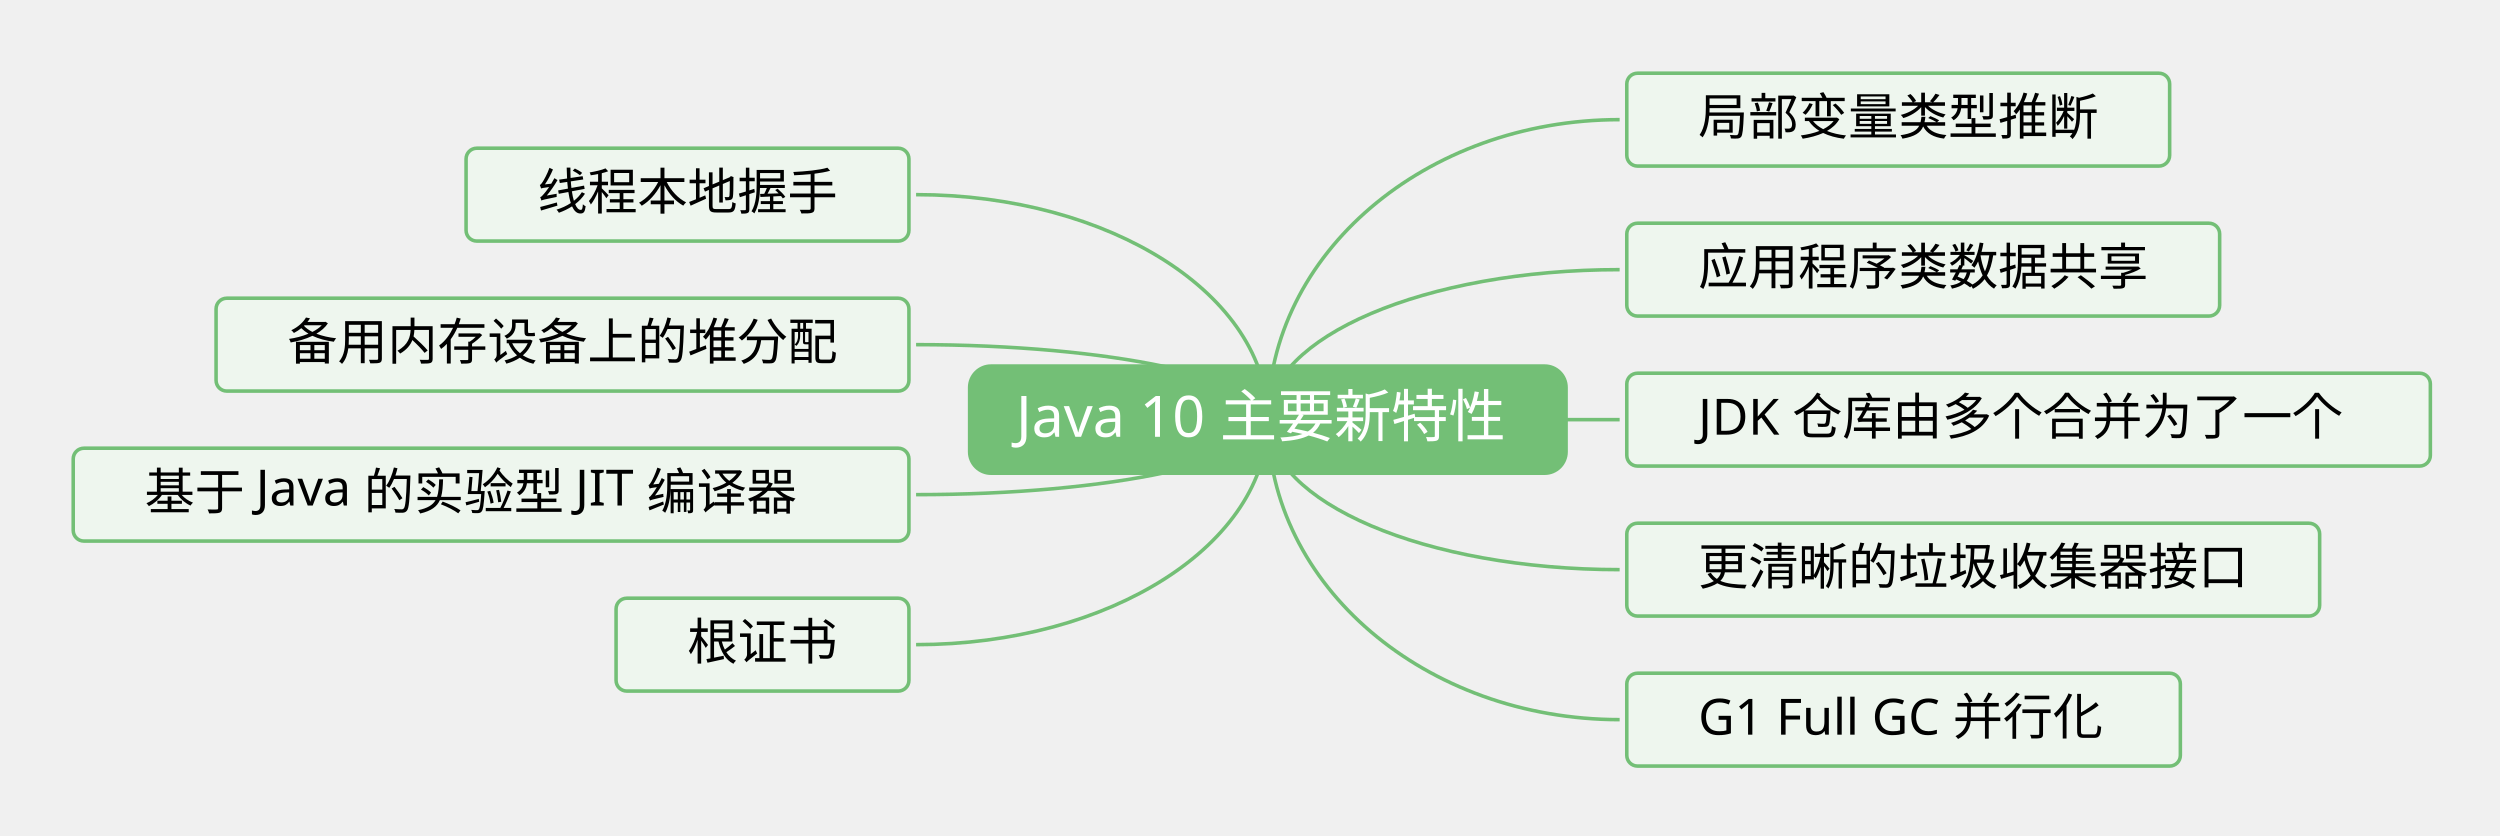
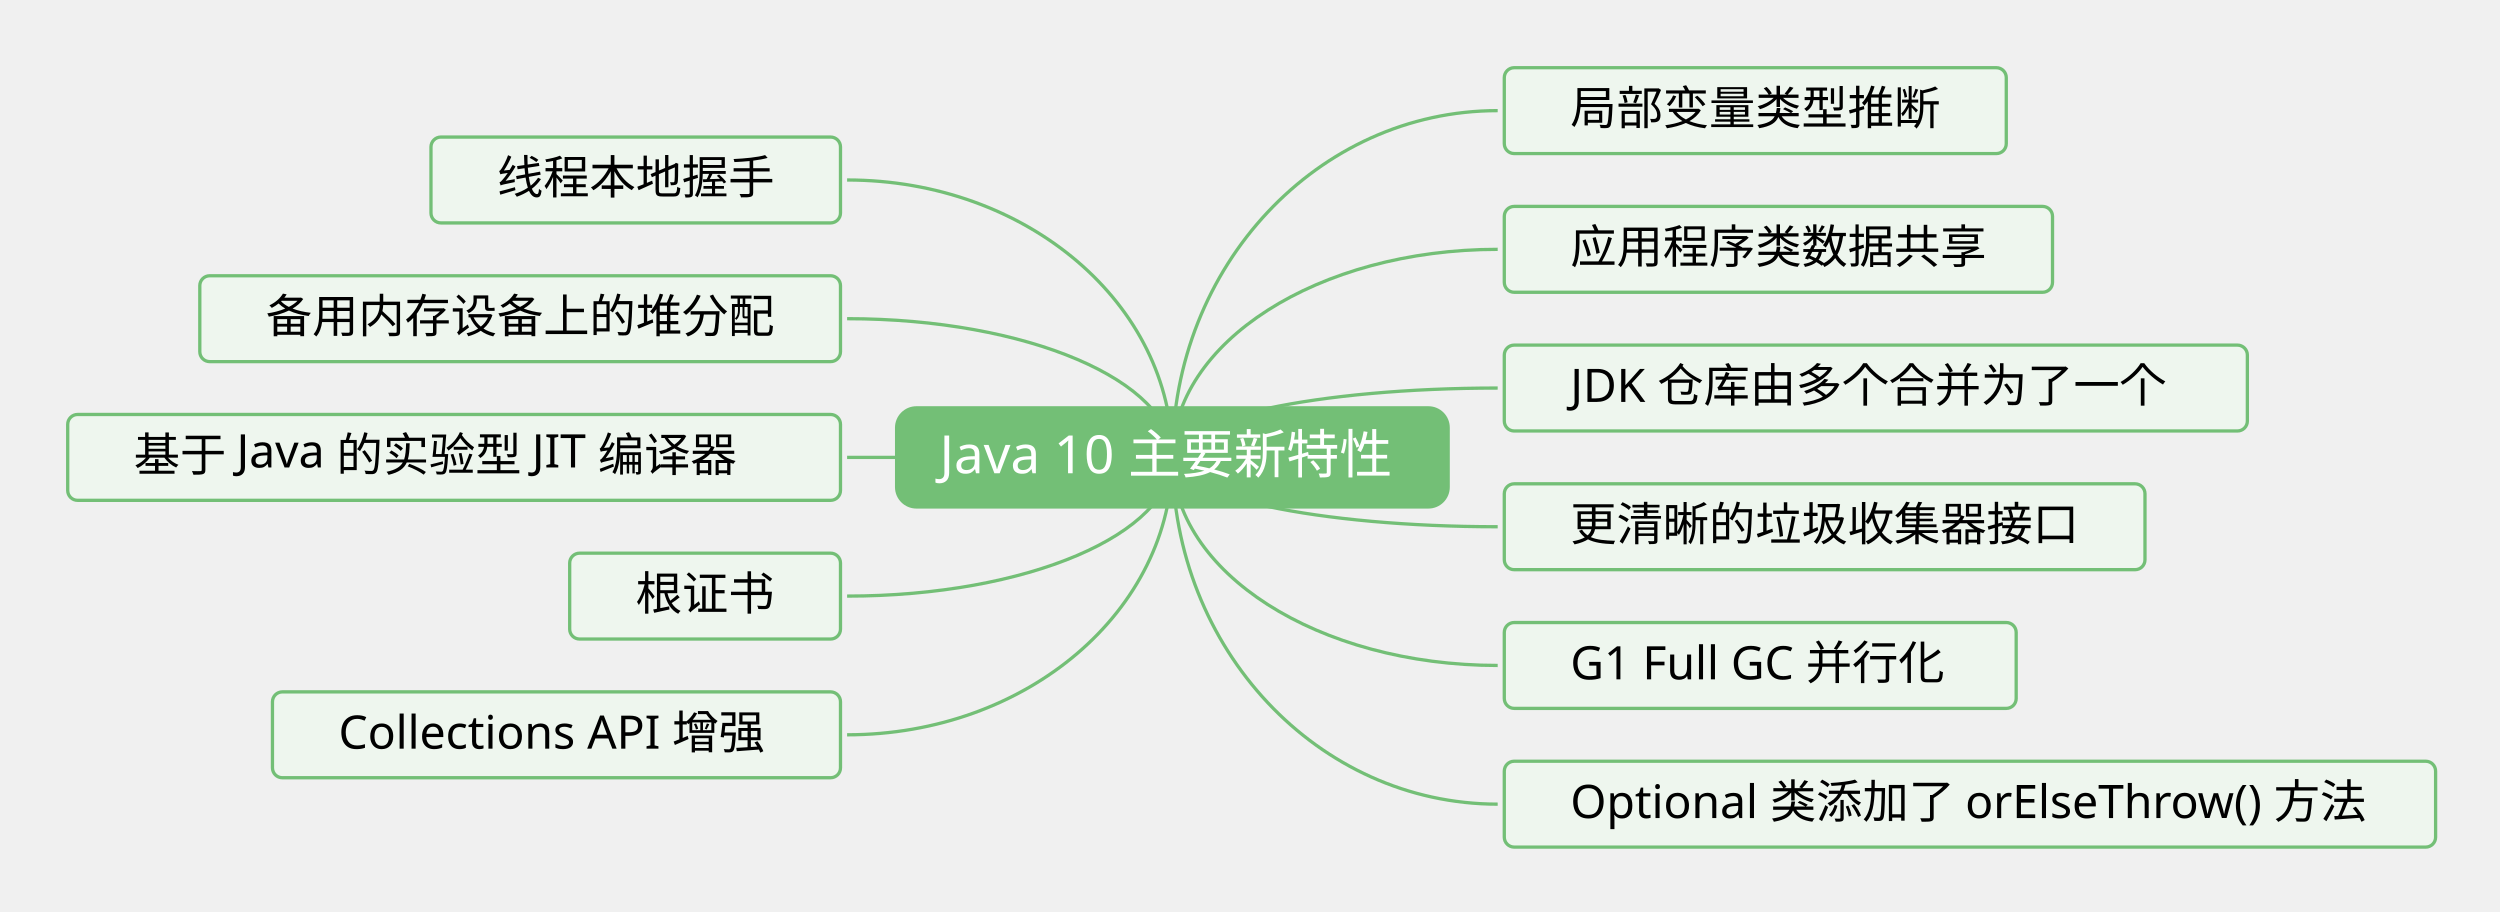
- <svg xmlns="http://www.w3.org/2000/svg" id="kity_svg_6" version="1.1" width="700" height="234" style="background: rgb(251, 251, 251); visibility: visible;" viewBox="0 0 700 234">
+ <svg xmlns="http://www.w3.org/2000/svg" id="kity_svg_6" version="1.1" width="757" height="276" style="background: rgb(251, 251, 251); visibility: visible;" viewBox="0 0 757 276">
  <defs id="kity_defs_7">
    <linearGradient id="kity_linearGradient_17" x1="0" y1="0" x2="0" y2="1">
      <stop id="kity_stop_18" offset="0" stop-color="rgb(255, 255, 255)" />
      <stop id="kity_stop_19" offset="1" stop-color="rgb(204, 204, 204)" />
    </linearGradient>
    <marker id="kity_marker_2" orient="auto" refX="6" refY="0" viewBox="-7 -7 14 14" markerWidth="7" markerHeight="7" markerUnits="userSpaceOnUse">
      <path id="kity_path_3" fill="rgb(115, 191, 118)" stroke="none" d="M6,0A6,6,0,1,1,-6,0A6,6,0,1,1,6,0" />
    </marker>
  </defs>
  <g id="kity_g_8">
    <g id="minder1" text-rendering="optimize-speed">
      <g id="minder_connect_group1">
-         <path id="kity_path_31" fill="none" stroke="rgb(115, 191, 118)" stroke-width="1" d="M355,117.5A98.5,84,0,0,1,453.5,33.5" />
-         <path id="kity_path_33" fill="none" stroke="rgb(115, 191, 118)" stroke-width="1" d="M355,117.5A98.5,42,0,0,1,453.5,75.5" />
-         <path id="kity_path_35" fill="none" stroke="rgb(115, 191, 118)" stroke-width="1" d="M355,117.5A98.5,0,0,0,1,453.5,117.5" />
-         <path id="kity_path_37" fill="none" stroke="rgb(115, 191, 118)" stroke-width="1" d="M355,117.5A98.5,42,0,0,0,453.5,159.5" />
-         <path id="kity_path_39" fill="none" stroke="rgb(115, 191, 118)" stroke-width="1" d="M355,117.5A98.5,84,0,0,0,453.5,201.5" />
-         <path id="kity_path_41" fill="none" stroke="rgb(115, 191, 118)" stroke-width="1" d="M355,117.5A98.5,63,0,0,0,256.5,54.5" />
-         <path id="kity_path_43" fill="none" stroke="rgb(115, 191, 118)" stroke-width="1" d="M355,117.5A98.5,21,0,0,0,256.5,96.5" />
-         <path id="kity_path_45" fill="none" stroke="rgb(115, 191, 118)" stroke-width="1" d="M355,117.5A98.5,21,0,0,1,256.5,138.5" />
-         <path id="kity_path_47" fill="none" stroke="rgb(115, 191, 118)" stroke-width="1" d="M355,117.5A98.5,63,0,0,1,256.5,180.5" />
+         <path id="kity_path_31" fill="none" stroke="rgb(115, 191, 118)" stroke-width="1" d="M355,138.5A98.5,105,0,0,1,453.5,33.5" />
+         <path id="kity_path_33" fill="none" stroke="rgb(115, 191, 118)" stroke-width="1" d="M355,138.5A98.5,63,0,0,1,453.5,75.5" />
+         <path id="kity_path_35" fill="none" stroke="rgb(115, 191, 118)" stroke-width="1" d="M355,138.5A98.5,21,0,0,1,453.5,117.5" />
+         <path id="kity_path_37" fill="none" stroke="rgb(115, 191, 118)" stroke-width="1" d="M355,138.5A98.5,21,0,0,0,453.5,159.5" />
+         <path id="kity_path_39" fill="none" stroke="rgb(115, 191, 118)" stroke-width="1" d="M355,138.5A98.5,63,0,0,0,453.5,201.5" />
+         <path id="kity_path_41" fill="none" stroke="rgb(115, 191, 118)" stroke-width="1" d="M355,138.5A98.5,84,0,0,0,256.5,54.5" />
+         <path id="kity_path_43" fill="none" stroke="rgb(115, 191, 118)" stroke-width="1" d="M355,138.5A98.5,42,0,0,0,256.5,96.5" />
+         <path id="kity_path_45" fill="none" stroke="rgb(115, 191, 118)" stroke-width="1" d="M355,138.5A98.5,0,0,0,1,256.5,138.5" />
+         <path id="kity_path_47" fill="none" stroke="rgb(115, 191, 118)" stroke-width="1" d="M355,138.5A98.5,42,0,0,1,256.5,180.5" />
+         <path id="kity_path_103" fill="none" stroke="rgb(115, 191, 118)" stroke-width="1" d="M355,138.5A98.5,84,0,0,1,256.5,222.5" />
+         <path id="kity_path_111" fill="none" stroke="rgb(115, 191, 118)" stroke-width="1" d="M355,138.5A98.5,105,0,0,0,453.5,243.5" />
      </g>
      <g id="minder_node1">
-         <path id="node_outline1" fill="rgb(115, 191, 118)" stroke="rgb(115, 191, 118)" d="M277.5,103.5h155a5,5,0,0,1,5,5v18a5,5,0,0,1,-5,5h-155a5,5,0,0,1,-5,-5v-18a5,5,0,0,1,5,-5z" stroke-width="3" />
+         <path id="node_outline1" fill="rgb(115, 191, 118)" stroke="rgb(115, 191, 118)" d="M277.5,124.5h155a5,5,0,0,1,5,5v18a5,5,0,0,1,-5,5h-155a5,5,0,0,1,-5,-5v-18a5,5,0,0,1,5,-5z" stroke-width="3" />
        <g id="node_text1" fill="white">
-           <text id="kity_text_22" text-rendering="inherit" font-size="16" dy=".8em" y="109.5" font-family="微软雅黑,Microsoft YaHei" x="284.5">Java 10 主要新特性</text>
+           <text id="kity_text_22" text-rendering="inherit" font-size="16" dy=".8em" y="130.5" font-family="微软雅黑,Microsoft YaHei" x="284.5">Java 10 主要新特性</text>
        </g>
      </g>
      <g id="kity_g_12">
-         <path id="kity_path_13" fill="none" stroke="none" d="M284.5,117.5h0v0h0z" />
+         <path id="kity_path_13" fill="none" stroke="none" d="M284.5,138.5h0v0h0z" />
      </g>
      <g id="kity_g_14">
-         <path id="kity_path_15" fill="none" stroke="none" d="M284.5,117.5h0v0h0z" />
+         <path id="kity_path_15" fill="none" stroke="none" d="M284.5,138.5h0v0h0z" />
        <path id="kity_path_16" fill="none" stroke="none" />
      </g>
      <g id="minder_node2">
        <g id="node_expander1" style="cursor: pointer;" display="none">
-           <path id="kity_path_81" fill="white" stroke="gray" d="M454.5,33.5A6,6,0,1,1,442.5,33.5A6,6,0,1,1,454.5,33.5" />
-           <path id="kity_path_82" fill="none" stroke="gray" />
+           <path id="kity_path_76" fill="white" stroke="gray" d="M454.5,33.5A6,6,0,1,1,442.5,33.5A6,6,0,1,1,454.5,33.5" />
+           <path id="kity_path_77" fill="none" stroke="gray" />
        </g>
        <path id="node_outline2" fill="rgb(238, 246, 238)" stroke="rgb(115, 191, 118)" d="M458.5,20.5h146a3,3,0,0,1,3,3v20a3,3,0,0,1,-3,3h-146a3,3,0,0,1,-3,-3v-20a3,3,0,0,1,3,-3z" stroke-width="1" />
        <g id="node_text2" fill="black">
-           <text id="kity_text_51" text-rendering="inherit" font-family="微软雅黑,Microsoft YaHei" font-size="14" dy=".8em" y="26.5" x="475.5">局部变量类型推断</text>
+           <text id="kity_text_49" text-rendering="inherit" font-family="微软雅黑,Microsoft YaHei" font-size="14" dy=".8em" y="26.5" x="475.5">局部变量类型推断</text>
        </g>
      </g>
      <g id="minder_node3">
        <g id="node_expander2" style="cursor: pointer;" display="none">
-           <path id="kity_path_84" fill="white" stroke="gray" d="M454.5,75.5A6,6,0,1,1,442.5,75.5A6,6,0,1,1,454.5,75.5" />
-           <path id="kity_path_85" fill="none" stroke="gray" />
+           <path id="kity_path_79" fill="white" stroke="gray" d="M454.5,75.5A6,6,0,1,1,442.5,75.5A6,6,0,1,1,454.5,75.5" />
+           <path id="kity_path_80" fill="none" stroke="gray" />
        </g>
        <path id="node_outline3" fill="rgb(238, 246, 238)" stroke="rgb(115, 191, 118)" d="M458.5,62.5h160a3,3,0,0,1,3,3v20a3,3,0,0,1,-3,3h-160a3,3,0,0,1,-3,-3v-20a3,3,0,0,1,3,-3z" stroke-width="1" />
        <g id="node_text3" fill="black">
-           <text id="kity_text_53" text-rendering="inherit" font-family="微软雅黑,Microsoft YaHei" font-size="14" dy=".8em" y="68.5" x="475.5">应用程序类数据共享</text>
+           <text id="kity_text_51" text-rendering="inherit" font-family="微软雅黑,Microsoft YaHei" font-size="14" dy=".8em" y="68.5" x="475.5">应用程序类数据共享</text>
        </g>
      </g>
      <g id="minder_node4">
        <g id="node_expander3" style="cursor: pointer;" display="none">
-           <path id="kity_path_87" fill="white" stroke="gray" d="M454.5,117.5A6,6,0,1,1,442.5,117.5A6,6,0,1,1,454.5,117.5" />
-           <path id="kity_path_88" fill="none" stroke="gray" />
+           <path id="kity_path_82" fill="white" stroke="gray" d="M454.5,117.5A6,6,0,1,1,442.5,117.5A6,6,0,1,1,454.5,117.5" />
+           <path id="kity_path_83" fill="none" stroke="gray" />
        </g>
        <path id="node_outline4" fill="rgb(238, 246, 238)" stroke="rgb(115, 191, 118)" d="M458.5,104.5h219a3,3,0,0,1,3,3v20a3,3,0,0,1,-3,3h-219a3,3,0,0,1,-3,-3v-20a3,3,0,0,1,3,-3z" stroke-width="1" />
        <g id="node_text4" fill="black">
-           <text id="kity_text_55" text-rendering="inherit" font-family="微软雅黑,Microsoft YaHei" font-size="14" dy=".8em" y="110.5" x="475.5">JDK 仓库由多个合并为了一个</text>
+           <text id="kity_text_53" text-rendering="inherit" font-family="微软雅黑,Microsoft YaHei" font-size="14" dy=".8em" y="110.5" x="475.5">JDK 仓库由多个合并为了一个</text>
        </g>
      </g>
      <g id="minder_node5">
        <g id="node_expander4" style="cursor: pointer;" display="none">
-           <path id="kity_path_90" fill="white" stroke="gray" d="M454.5,159.5A6,6,0,1,1,442.5,159.5A6,6,0,1,1,454.5,159.5" />
-           <path id="kity_path_91" fill="none" stroke="gray" />
+           <path id="kity_path_85" fill="white" stroke="gray" d="M454.5,159.5A6,6,0,1,1,442.5,159.5A6,6,0,1,1,454.5,159.5" />
+           <path id="kity_path_86" fill="none" stroke="gray" />
        </g>
        <path id="node_outline5" fill="rgb(238, 246, 238)" stroke="rgb(115, 191, 118)" d="M458.5,146.5h188a3,3,0,0,1,3,3v20a3,3,0,0,1,-3,3h-188a3,3,0,0,1,-3,-3v-20a3,3,0,0,1,3,-3z" stroke-width="1" />
        <g id="node_text5" fill="black">
-           <text id="kity_text_57" text-rendering="inherit" font-family="微软雅黑,Microsoft YaHei" font-size="14" dy=".8em" y="152.5" x="475.5">更清晰的垃圾收集器接口</text>
+           <text id="kity_text_55" text-rendering="inherit" font-family="微软雅黑,Microsoft YaHei" font-size="14" dy=".8em" y="152.5" x="475.5">更清晰的垃圾收集器接口</text>
        </g>
      </g>
      <g id="minder_node6">
        <g id="node_expander5" style="cursor: pointer;" display="none">
-           <path id="kity_path_93" fill="white" stroke="gray" d="M454.5,201.5A6,6,0,1,1,442.5,201.5A6,6,0,1,1,454.5,201.5" />
-           <path id="kity_path_94" fill="none" stroke="gray" />
+           <path id="kity_path_88" fill="white" stroke="gray" d="M454.5,201.5A6,6,0,1,1,442.5,201.5A6,6,0,1,1,454.5,201.5" />
+           <path id="kity_path_89" fill="none" stroke="gray" />
        </g>
        <path id="node_outline6" fill="rgb(238, 246, 238)" stroke="rgb(115, 191, 118)" d="M458.5,188.5h149a3,3,0,0,1,3,3v20a3,3,0,0,1,-3,3h-149a3,3,0,0,1,-3,-3v-20a3,3,0,0,1,3,-3z" stroke-width="1" />
        <g id="node_text6" fill="black">
-           <text id="kity_text_59" text-rendering="inherit" font-family="微软雅黑,Microsoft YaHei" font-size="14" dy=".8em" y="194.5" x="475.5">G1 Full GC 并行化</text>
+           <text id="kity_text_57" text-rendering="inherit" font-family="微软雅黑,Microsoft YaHei" font-size="14" dy=".8em" y="194.5" x="475.5">G1 Full GC 并行化</text>
        </g>
      </g>
      <g id="minder_node7">
        <g id="node_expander6" style="cursor: pointer;" display="none">
-           <path id="kity_path_96" fill="white" stroke="gray" d="M267.5,54.5A6,6,0,1,1,255.5,54.5A6,6,0,1,1,267.5,54.5" />
-           <path id="kity_path_97" fill="none" stroke="gray" />
+           <path id="kity_path_91" fill="white" stroke="gray" d="M267.5,54.5A6,6,0,1,1,255.5,54.5A6,6,0,1,1,267.5,54.5" />
+           <path id="kity_path_92" fill="none" stroke="gray" />
        </g>
        <path id="node_outline7" fill="rgb(238, 246, 238)" stroke="rgb(115, 191, 118)" d="M133.5,41.5h118a3,3,0,0,1,3,3v20a3,3,0,0,1,-3,3h-118a3,3,0,0,1,-3,-3v-20a3,3,0,0,1,3,-3z" stroke-width="1" />
        <g id="node_text7" fill="black">
-           <text id="kity_text_61" text-rendering="inherit" font-family="微软雅黑,Microsoft YaHei" font-size="14" dy=".8em" y="47.5" x="150.5">线程本地握手</text>
+           <text id="kity_text_59" text-rendering="inherit" font-family="微软雅黑,Microsoft YaHei" font-size="14" dy=".8em" y="47.5" x="150.5">线程本地握手</text>
        </g>
      </g>
      <g id="minder_node8">
        <g id="node_expander7" style="cursor: pointer;" display="none">
-           <path id="kity_path_99" fill="white" stroke="gray" d="M267.5,96.5A6,6,0,1,1,255.5,96.5A6,6,0,1,1,267.5,96.5" />
-           <path id="kity_path_100" fill="none" stroke="gray" />
+           <path id="kity_path_94" fill="white" stroke="gray" d="M267.5,96.5A6,6,0,1,1,255.5,96.5A6,6,0,1,1,267.5,96.5" />
+           <path id="kity_path_95" fill="none" stroke="gray" />
        </g>
        <path id="node_outline8" fill="rgb(238, 246, 238)" stroke="rgb(115, 191, 118)" d="M63.5,83.5h188a3,3,0,0,1,3,3v20a3,3,0,0,1,-3,3h-188a3,3,0,0,1,-3,-3v-20a3,3,0,0,1,3,-3z" stroke-width="1" />
        <g id="node_text8" fill="black">
-           <text id="kity_text_63" text-rendering="inherit" font-family="微软雅黑,Microsoft YaHei" font-size="14" dy=".8em" y="89.5" x="80.5">备用内存设备上的堆分配</text>
+           <text id="kity_text_61" text-rendering="inherit" font-family="微软雅黑,Microsoft YaHei" font-size="14" dy=".8em" y="89.5" x="80.5">备用内存设备上的堆分配</text>
        </g>
      </g>
      <g id="minder_node9">
        <g id="node_expander8" style="cursor: pointer;" display="none">
-           <path id="kity_path_102" fill="white" stroke="gray" d="M267.5,138.5A6,6,0,1,1,255.5,138.5A6,6,0,1,1,267.5,138.5" />
-           <path id="kity_path_103" fill="none" stroke="gray" />
+           <path id="kity_path_97" fill="white" stroke="gray" d="M267.5,138.5A6,6,0,1,1,255.5,138.5A6,6,0,1,1,267.5,138.5" />
+           <path id="kity_path_98" fill="none" stroke="gray" />
        </g>
        <path id="node_outline9" fill="rgb(238, 246, 238)" stroke="rgb(115, 191, 118)" d="M23.5,125.5h228a3,3,0,0,1,3,3v20a3,3,0,0,1,-3,3h-228a3,3,0,0,1,-3,-3v-20a3,3,0,0,1,3,-3z" stroke-width="1" />
        <g id="node_text9" fill="black">
-           <text id="kity_text_65" text-rendering="inherit" font-family="微软雅黑,Microsoft YaHei" font-size="14" dy=".8em" y="131.5" x="40.5">基于 Java 的实验型 JIT 编译器</text>
+           <text id="kity_text_63" text-rendering="inherit" font-family="微软雅黑,Microsoft YaHei" font-size="14" dy=".8em" y="131.5" x="40.5">基于 Java 的实验型 JIT 编译器</text>
        </g>
      </g>
      <g id="minder_node10">
        <g id="node_expander9" style="cursor: pointer;" display="none">
-           <path id="kity_path_105" fill="white" stroke="gray" d="M267.5,180.5A6,6,0,1,1,255.5,180.5A6,6,0,1,1,267.5,180.5" />
-           <path id="kity_path_106" fill="none" stroke="gray" />
+           <path id="kity_path_100" fill="white" stroke="gray" d="M267.5,180.5A6,6,0,1,1,255.5,180.5A6,6,0,1,1,267.5,180.5" />
+           <path id="kity_path_101" fill="none" stroke="gray" />
        </g>
        <path id="node_outline10" fill="rgb(238, 246, 238)" stroke="rgb(115, 191, 118)" d="M175.5,167.5h76a3,3,0,0,1,3,3v20a3,3,0,0,1,-3,3h-76a3,3,0,0,1,-3,-3v-20a3,3,0,0,1,3,-3z" stroke-width="1" />
        <g id="node_text10" fill="black">
-           <text id="kity_text_67" text-rendering="inherit" font-family="微软雅黑,Microsoft YaHei" font-size="14" dy=".8em" y="173.5" x="192.5">根证书</text>
+           <text id="kity_text_65" text-rendering="inherit" font-family="微软雅黑,Microsoft YaHei" font-size="14" dy=".8em" y="173.5" x="192.5">根证书</text>
+         </g>
+       </g>
+       <g id="minder_node11">
+         <g id="node_expander10" style="cursor: pointer;" display="none">
+           <path id="kity_path_108" fill="white" stroke="gray" d="M267.5,222.5A6,6,0,1,1,255.5,222.5A6,6,0,1,1,267.5,222.5" />
+           <path id="kity_path_109" fill="none" stroke="gray" />
+         </g>
+         <path id="node_outline11" fill="rgb(238, 246, 238)" stroke="rgb(115, 191, 118)" d="M85.5,209.5h166a3,3,0,0,1,3,3v20a3,3,0,0,1,-3,3h-166a3,3,0,0,1,-3,-3v-20a3,3,0,0,1,3,-3z" stroke-width="1" />
+         <g id="node_text11" fill="black">
+           <text id="kity_text_105" text-rendering="inherit" font-size="14" dy=".8em" y="215.5" font-family="微软雅黑,Microsoft YaHei" x="102.5">Collections API 增强</text>
+         </g>
+       </g>
+       <g id="minder_node12">
+         <g id="node_expander11" style="cursor: pointer;" display="none">
+           <path id="kity_path_116" fill="white" stroke="gray" d="M454.5,243.5A6,6,0,1,1,442.5,243.5A6,6,0,1,1,454.5,243.5" />
+           <path id="kity_path_117" fill="none" stroke="gray" />
+         </g>
+         <path id="node_outline12" fill="rgb(238, 246, 238)" stroke="rgb(115, 191, 118)" d="M458.5,230.5h276a3,3,0,0,1,3,3v20a3,3,0,0,1,-3,3h-276a3,3,0,0,1,-3,-3v-20a3,3,0,0,1,3,-3z" stroke-width="1" />
+         <g id="node_text12" fill="black">
+           <text id="kity_text_113" text-rendering="inherit" font-size="14" dy=".8em" y="236.5" font-family="微软雅黑,Microsoft YaHei" x="475.5">Optional 类添加了 orElseThrow() 方法</text>
        </g>
      </g>
    </g>
  </g>
</svg>
